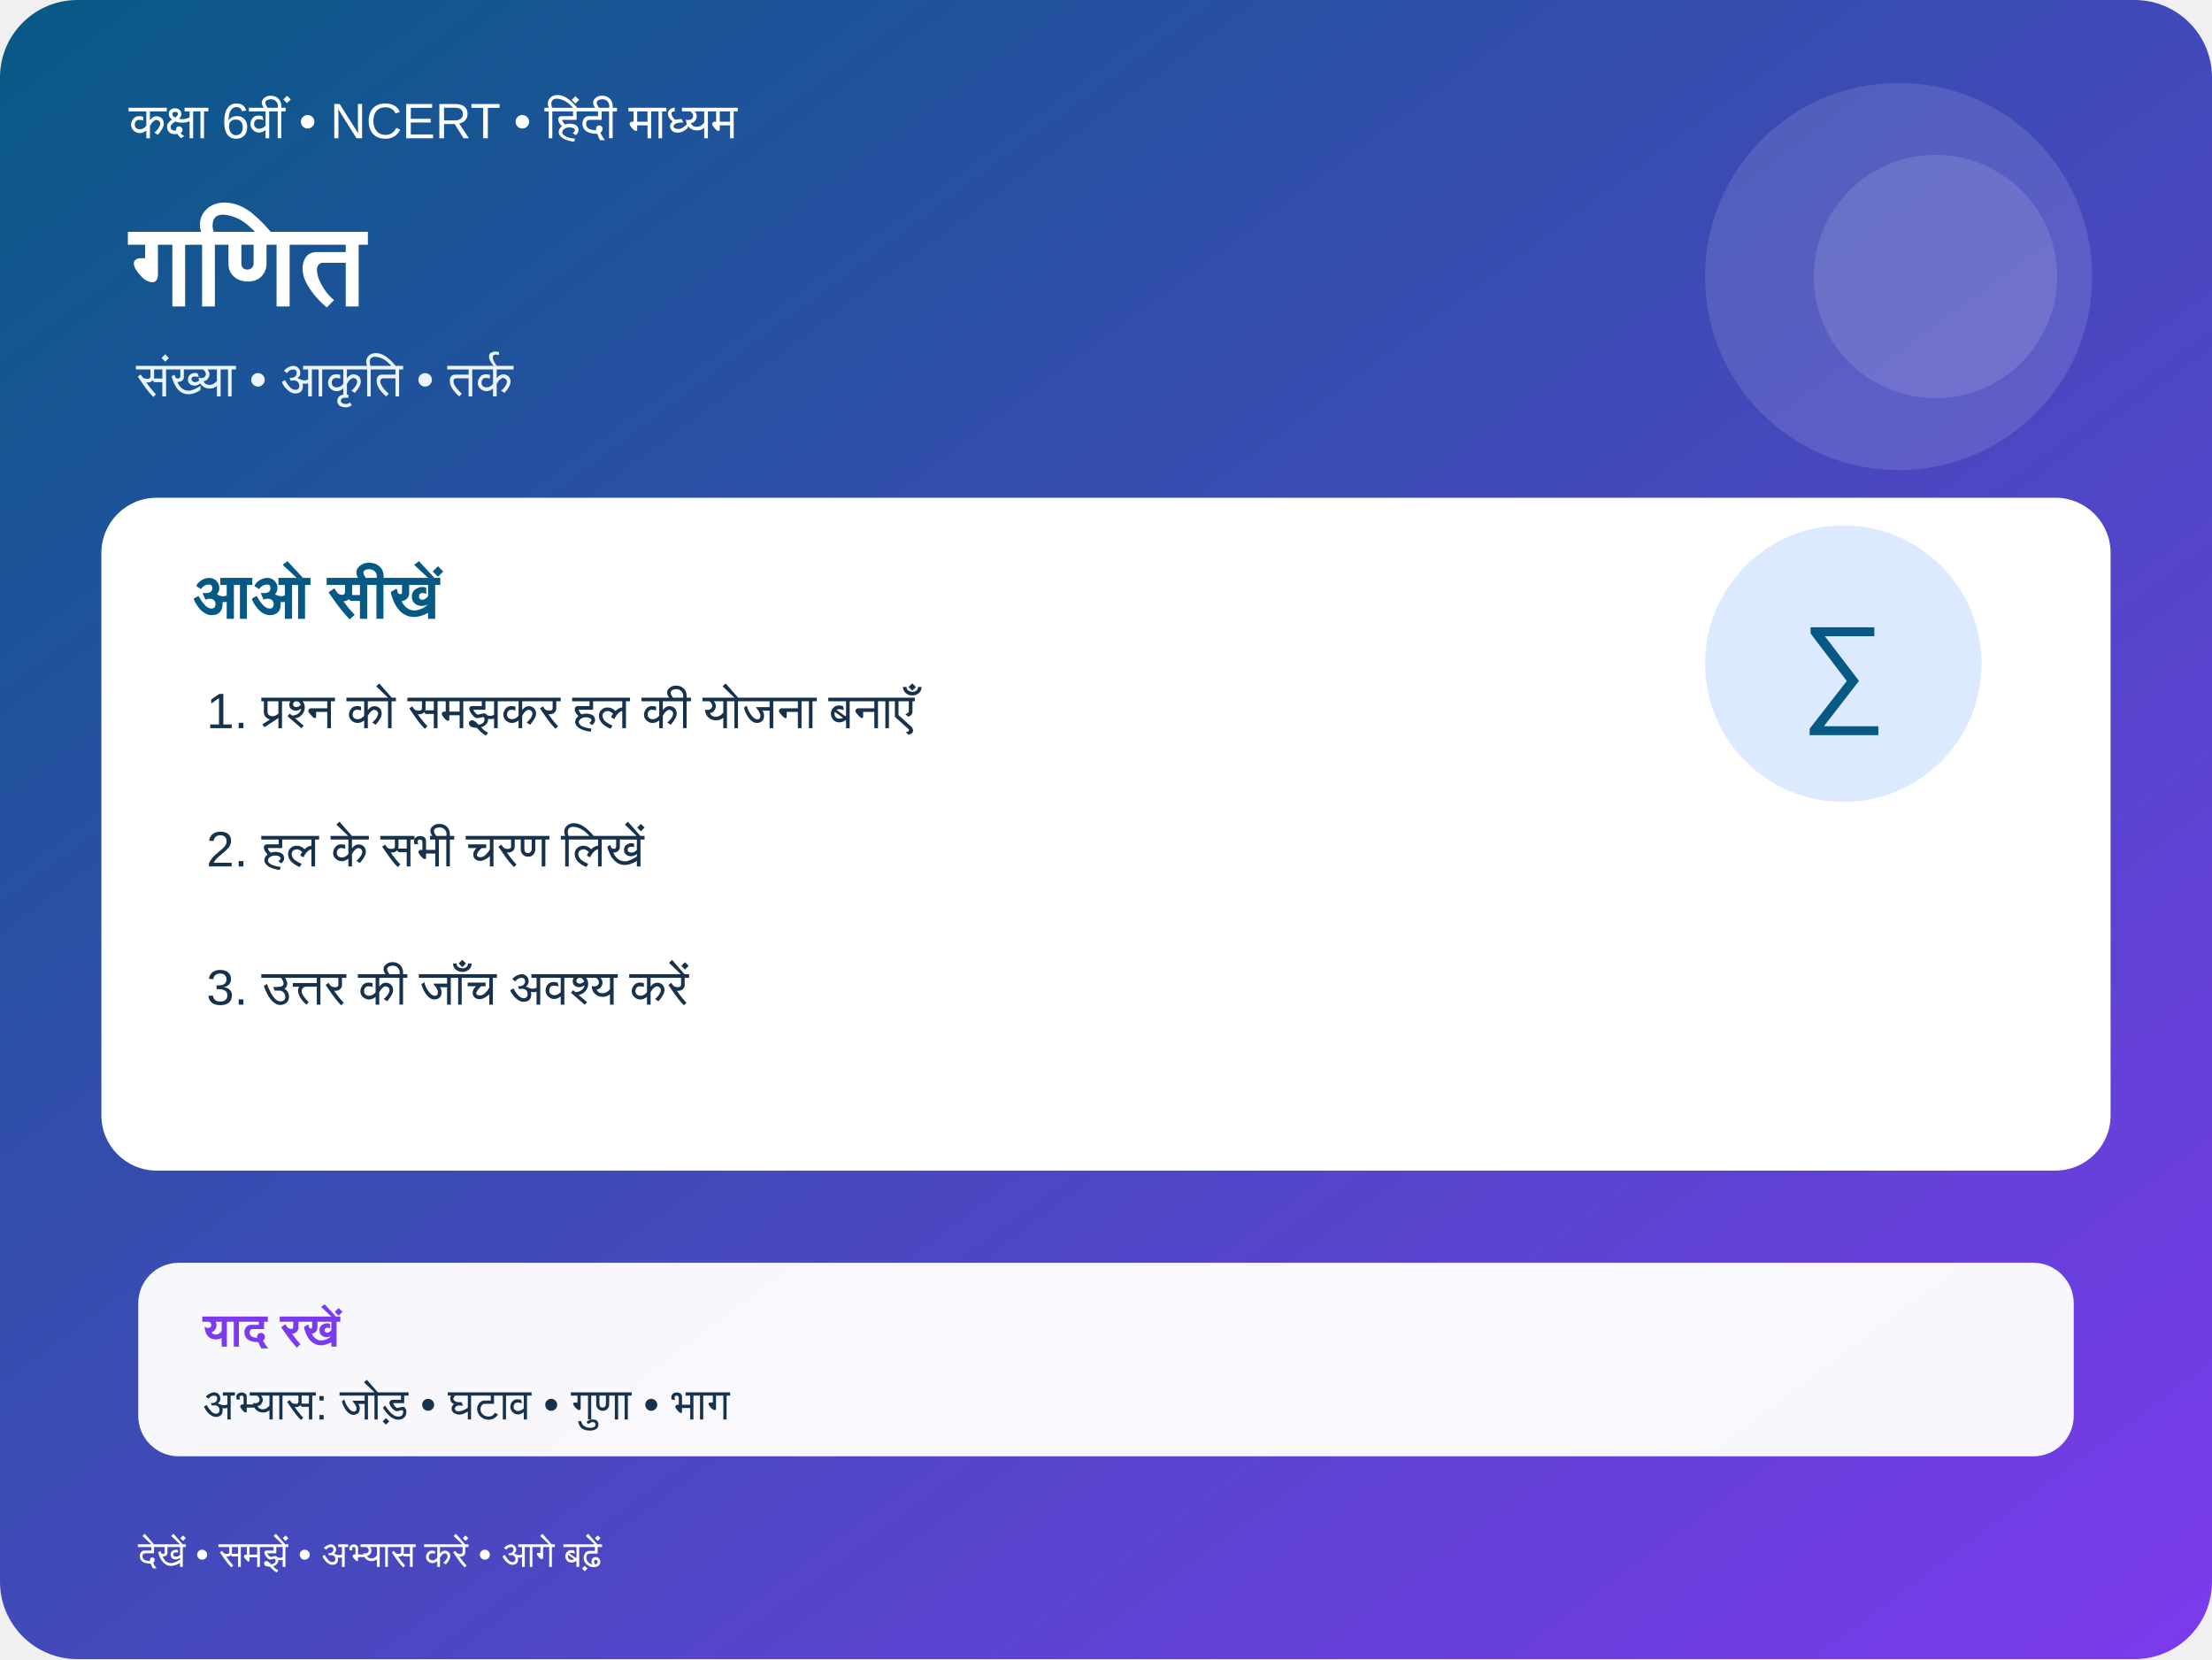
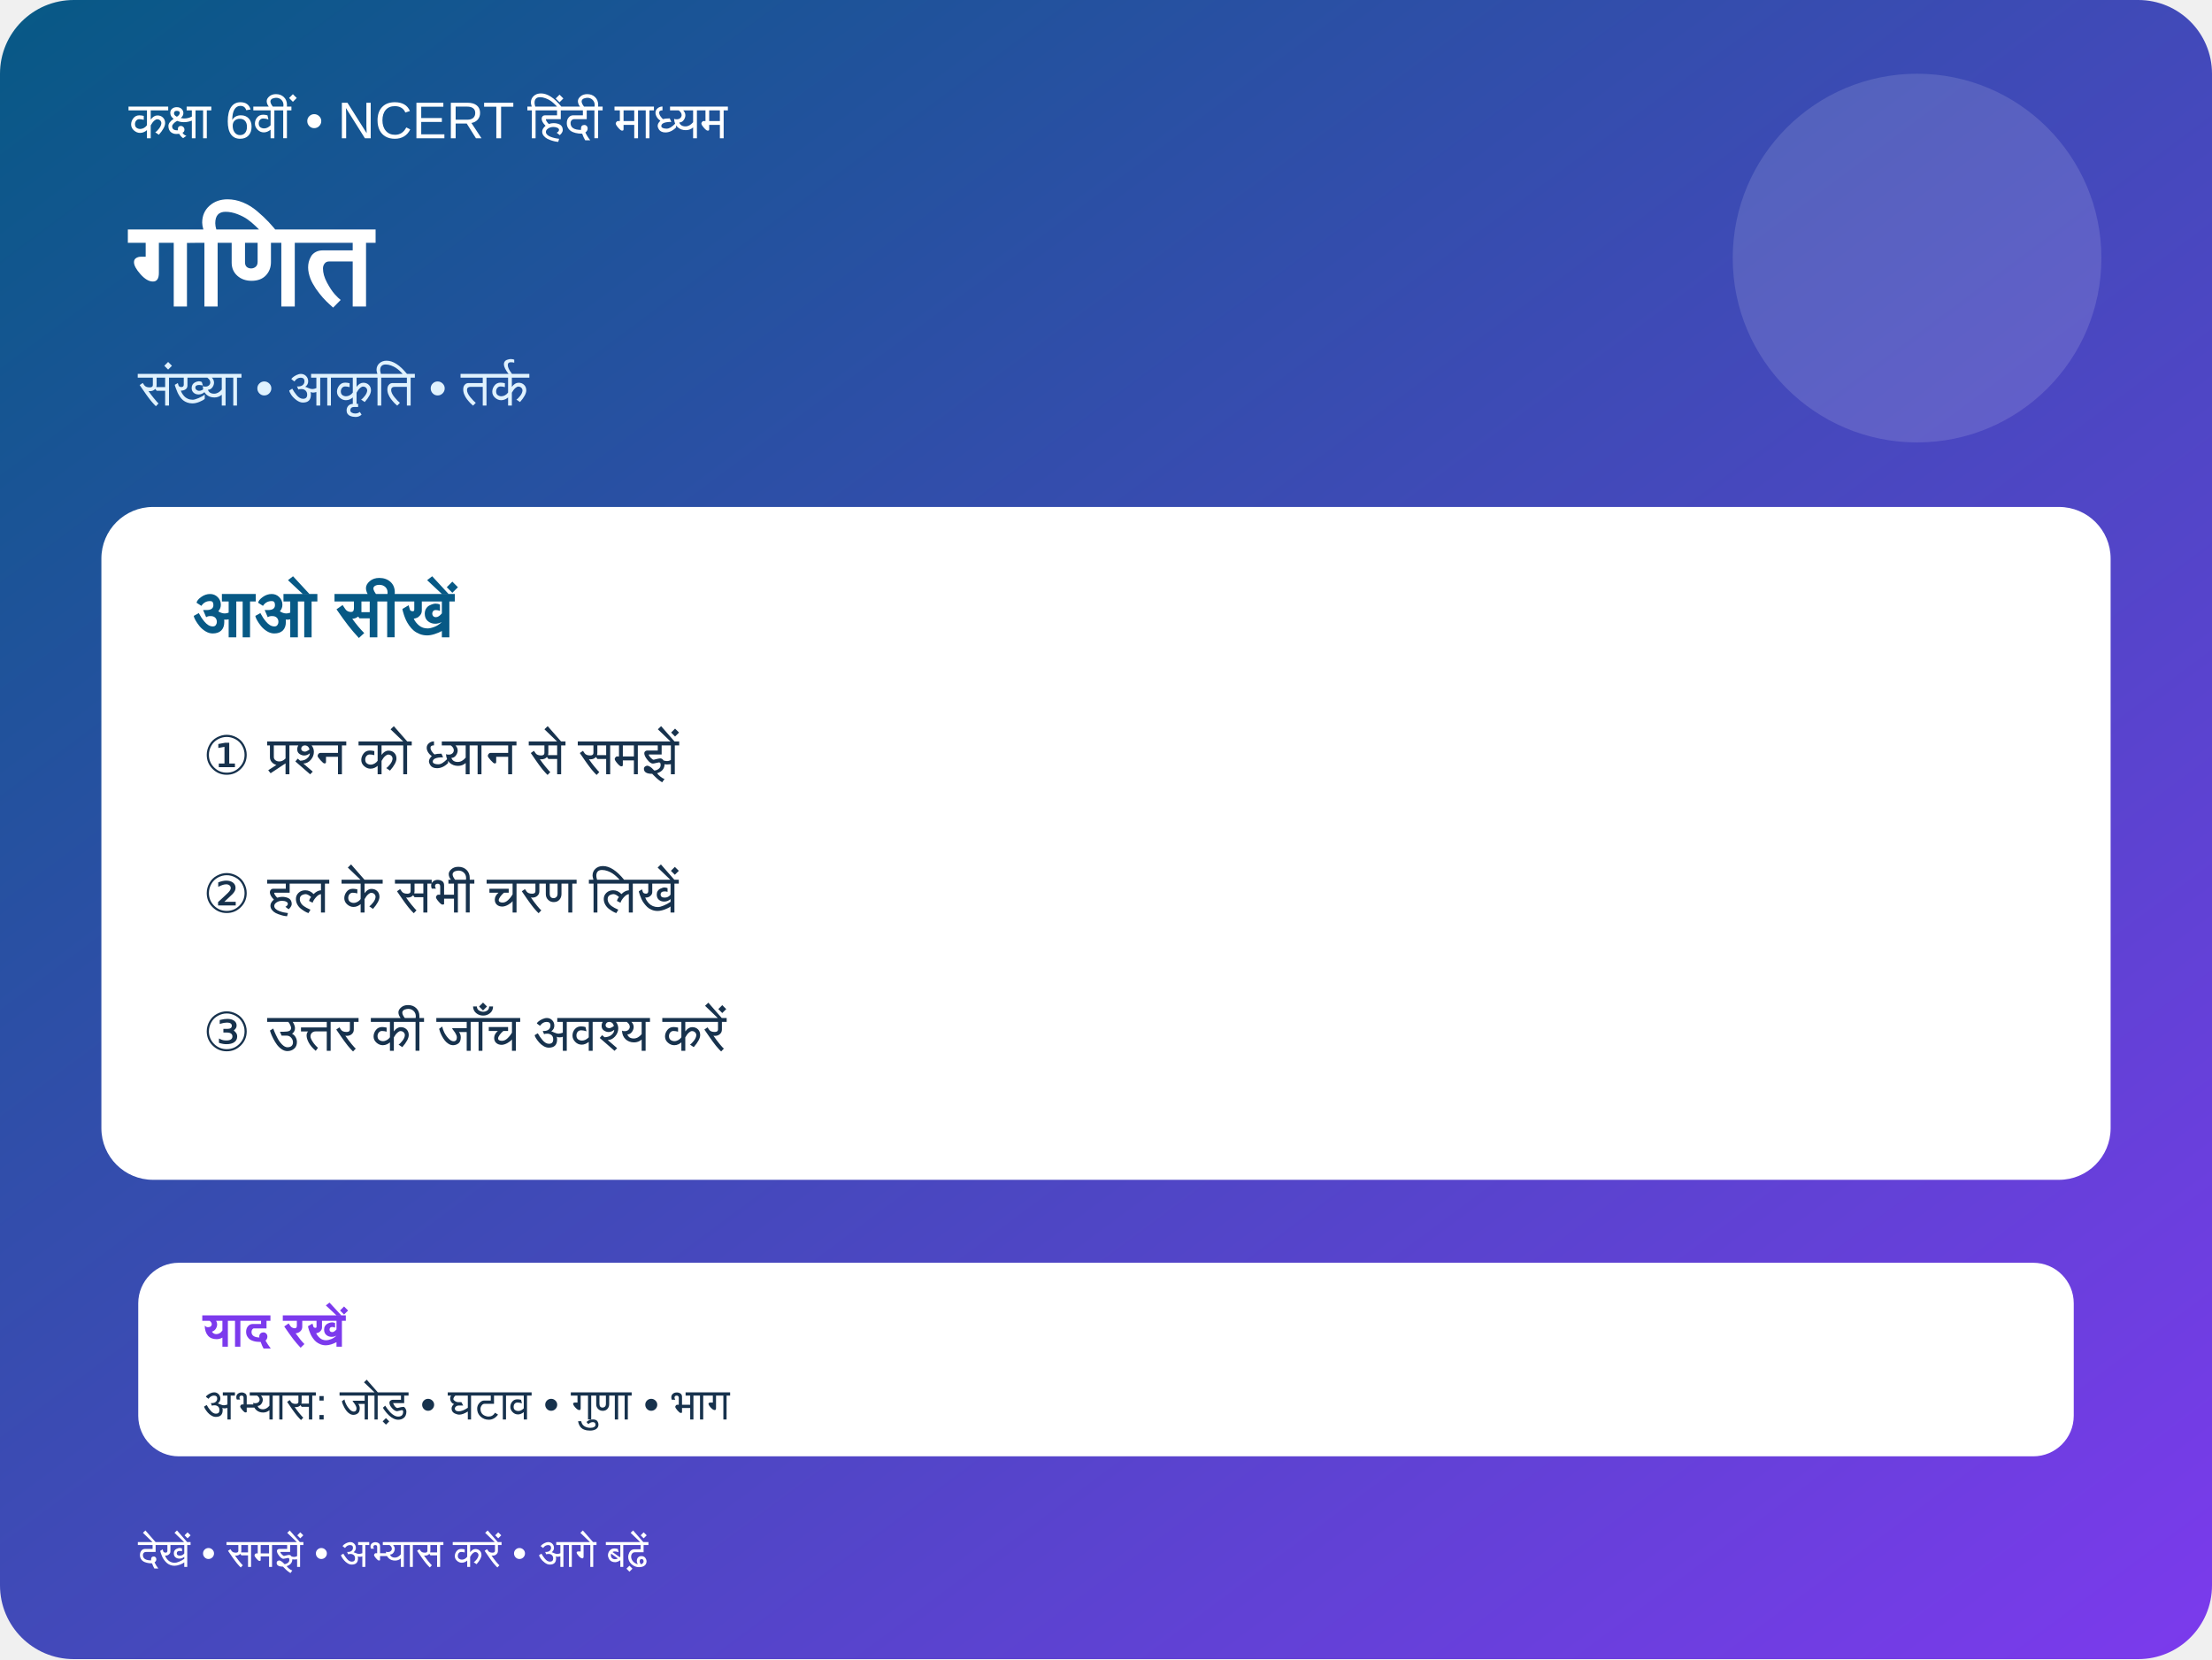
<svg xmlns="http://www.w3.org/2000/svg" width="1200" height="900" viewBox="0 0 1200 900">
  <defs>
-     <linearGradient id="bg" x1="0" y1="0" x2="1" y2="1">
+     <linearGradient id="g" x2="1" y2="1">
      <stop stop-color="#075985" />
      <stop offset="1" stop-color="#7c3aed" />
    </linearGradient>
  </defs>
-   <rect width="1200" height="900" rx="42" fill="url(#bg)" />
-   <circle cx="1030" cy="150" r="105" fill="#ffffff" opacity=".12" />
-   <circle cx="1050" cy="150" r="66" fill="#ffffff" opacity=".12" />
-   <text x="70" y="75" font-size="27" fill="#fff" font-family="Arial">कक्षा 6वीं • NCERT • हिंदी माध्यम</text>
-   <text x="70" y="165" font-size="62" font-weight="bold" fill="#fff" font-family="Arial">गणित</text>
-   <text x="74" y="215" font-size="27" fill="#eaf5ff" font-family="Arial">संख्या • आकृति • तर्क</text>
-   <rect x="55" y="270" width="1090" height="365" rx="30" fill="#fff" />
-   <circle cx="1000" cy="360" r="75" fill="#dbeafe" />
-   <text x="1000" y="385" text-anchor="middle" font-size="65" fill="#075985" font-family="Arial">∑</text>
-   <text x="105" y="335" font-size="34" font-weight="bold" fill="#075985" font-family="Arial">आओ सीखें</text>
-   <text x="112" y="395" font-size="27" fill="#17324d" font-family="Arial">1. प्रश्न को समझकर हल की योजना बनाएँ</text>
-   <text x="112" y="470" font-size="27" fill="#17324d" font-family="Arial">2. हल के सभी चरण लिखें</text>
-   <text x="112" y="545" font-size="27" fill="#17324d" font-family="Arial">3. उत्तर की जाँच अवश्य करें</text>
-   <rect x="75" y="685" width="1050" height="105" rx="22" fill="#fff" opacity=".96" />
-   <text x="110" y="730" font-size="25" font-weight="bold" fill="#7c3aed" font-family="Arial">याद रखें</text>
-   <text x="110" y="770" font-size="24" fill="#17324d" font-family="Arial">अभ्यास: जोड़ • घटाव • गुणा • भाग</text>
-   <text x="75" y="850" font-size="20" fill="#fff" font-family="Arial">देखें • समझें • अभ्यास करें • आगे बढ़ें</text>
+   <rect width="1200" height="900" rx="40" fill="url(#g)" />
+   <circle cx="1040" cy="140" r="100" fill="#fff" opacity=".13" />
+   <text x="70" y="75" fill="white" font-size="28" font-family="Arial">कक्षा 6वीं • NCERT हिंदी माध्यम</text>
+   <text x="70" y="165" fill="white" font-size="64" font-weight="bold" font-family="Arial">गणित</text>
+   <text x="75" y="220" fill="#e0f2fe" font-size="28" font-family="Arial">संख्या • आकृति • तर्क</text>
+   <rect x="55" y="275" width="1090" height="365" rx="28" fill="white" />
+   <text x="105" y="345" fill="#075985" font-size="36" font-weight="bold" font-family="Arial">आओ सीखें</text>
+   <g fill="#17324d" font-size="29" font-family="Arial">
+     <text x="110" y="420">① प्रश्न को ध्यान से समझें</text>
+     <text x="110" y="495">② हल के सभी चरण लिखें</text>
+     <text x="110" y="570">③ उत्तर की जाँच अवश्य करें</text>
+   </g>
+   <rect x="75" y="685" width="1050" height="105" rx="22" fill="white" />
+   <text x="110" y="730" fill="#7c3aed" font-size="26" font-weight="bold" font-family="Arial">याद रखें</text>
+   <text x="110" y="770" fill="#17324d" font-size="24" font-family="Arial">अभ्यास: जोड़ • घटाव • गुणा • भाग</text>
+   <text x="75" y="850" fill="white" font-size="22" font-family="Arial">देखें • समझें • अभ्यास करें • आगे बढ़ें</text>
</svg>
